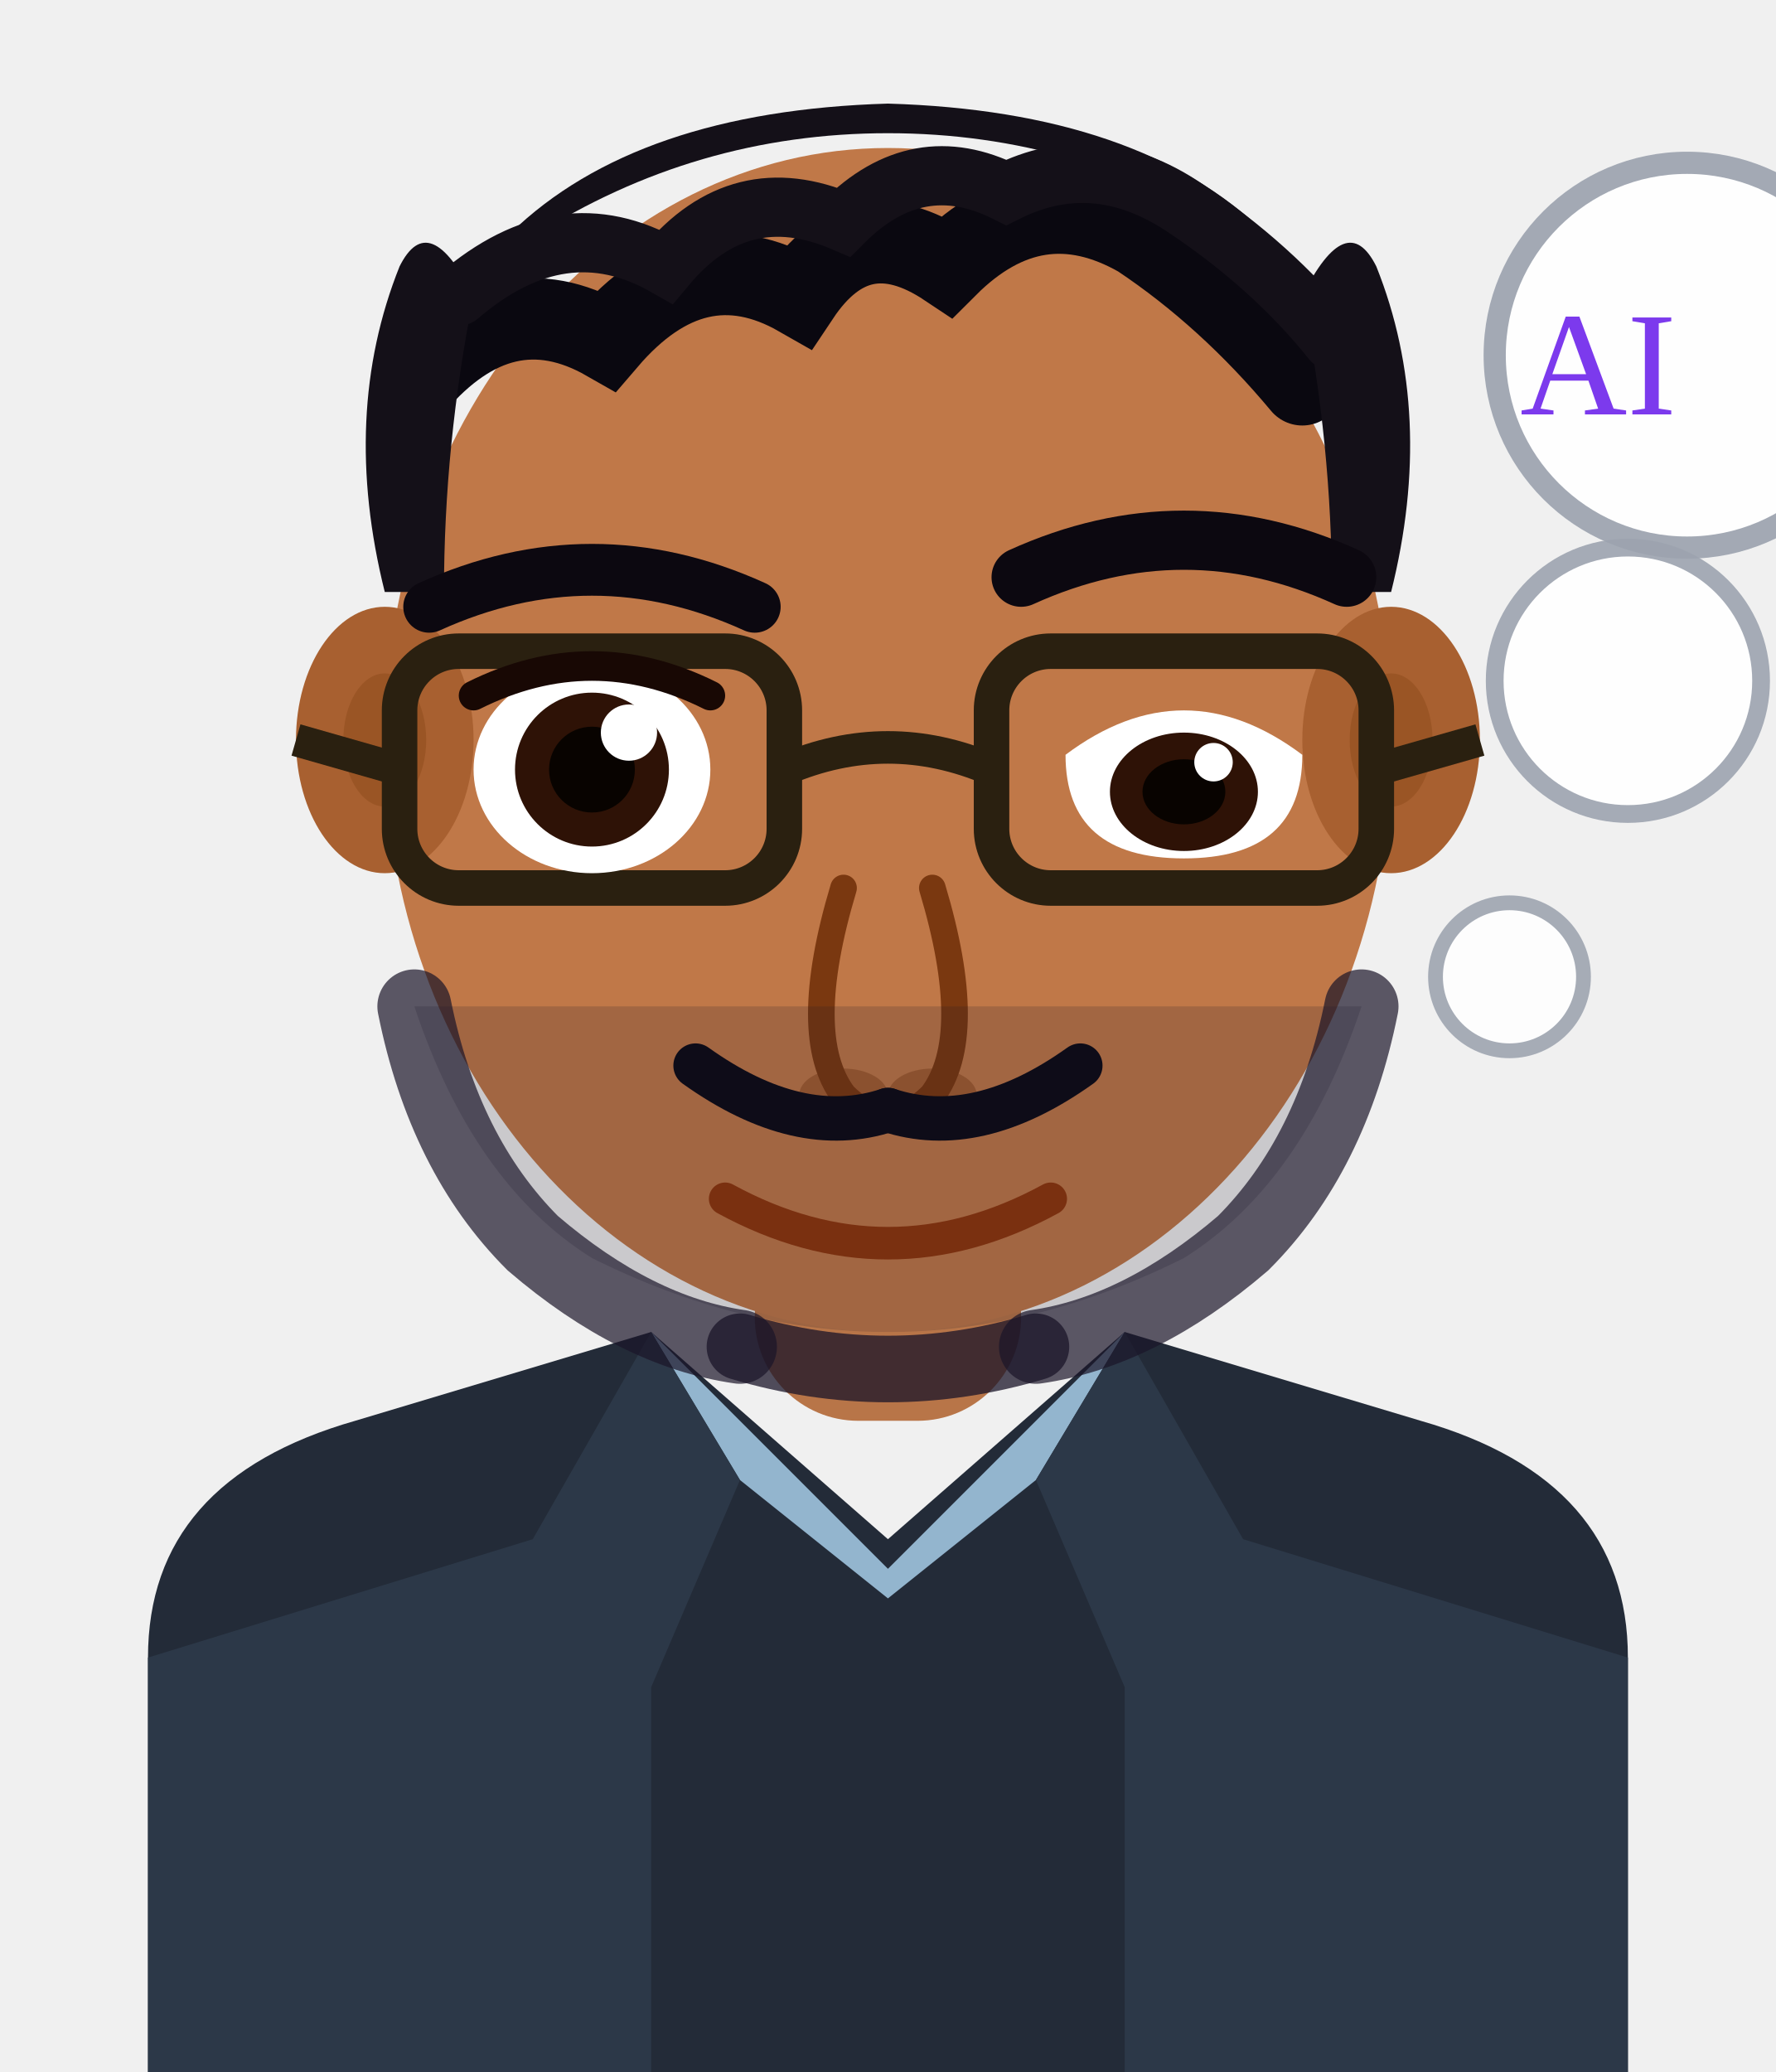
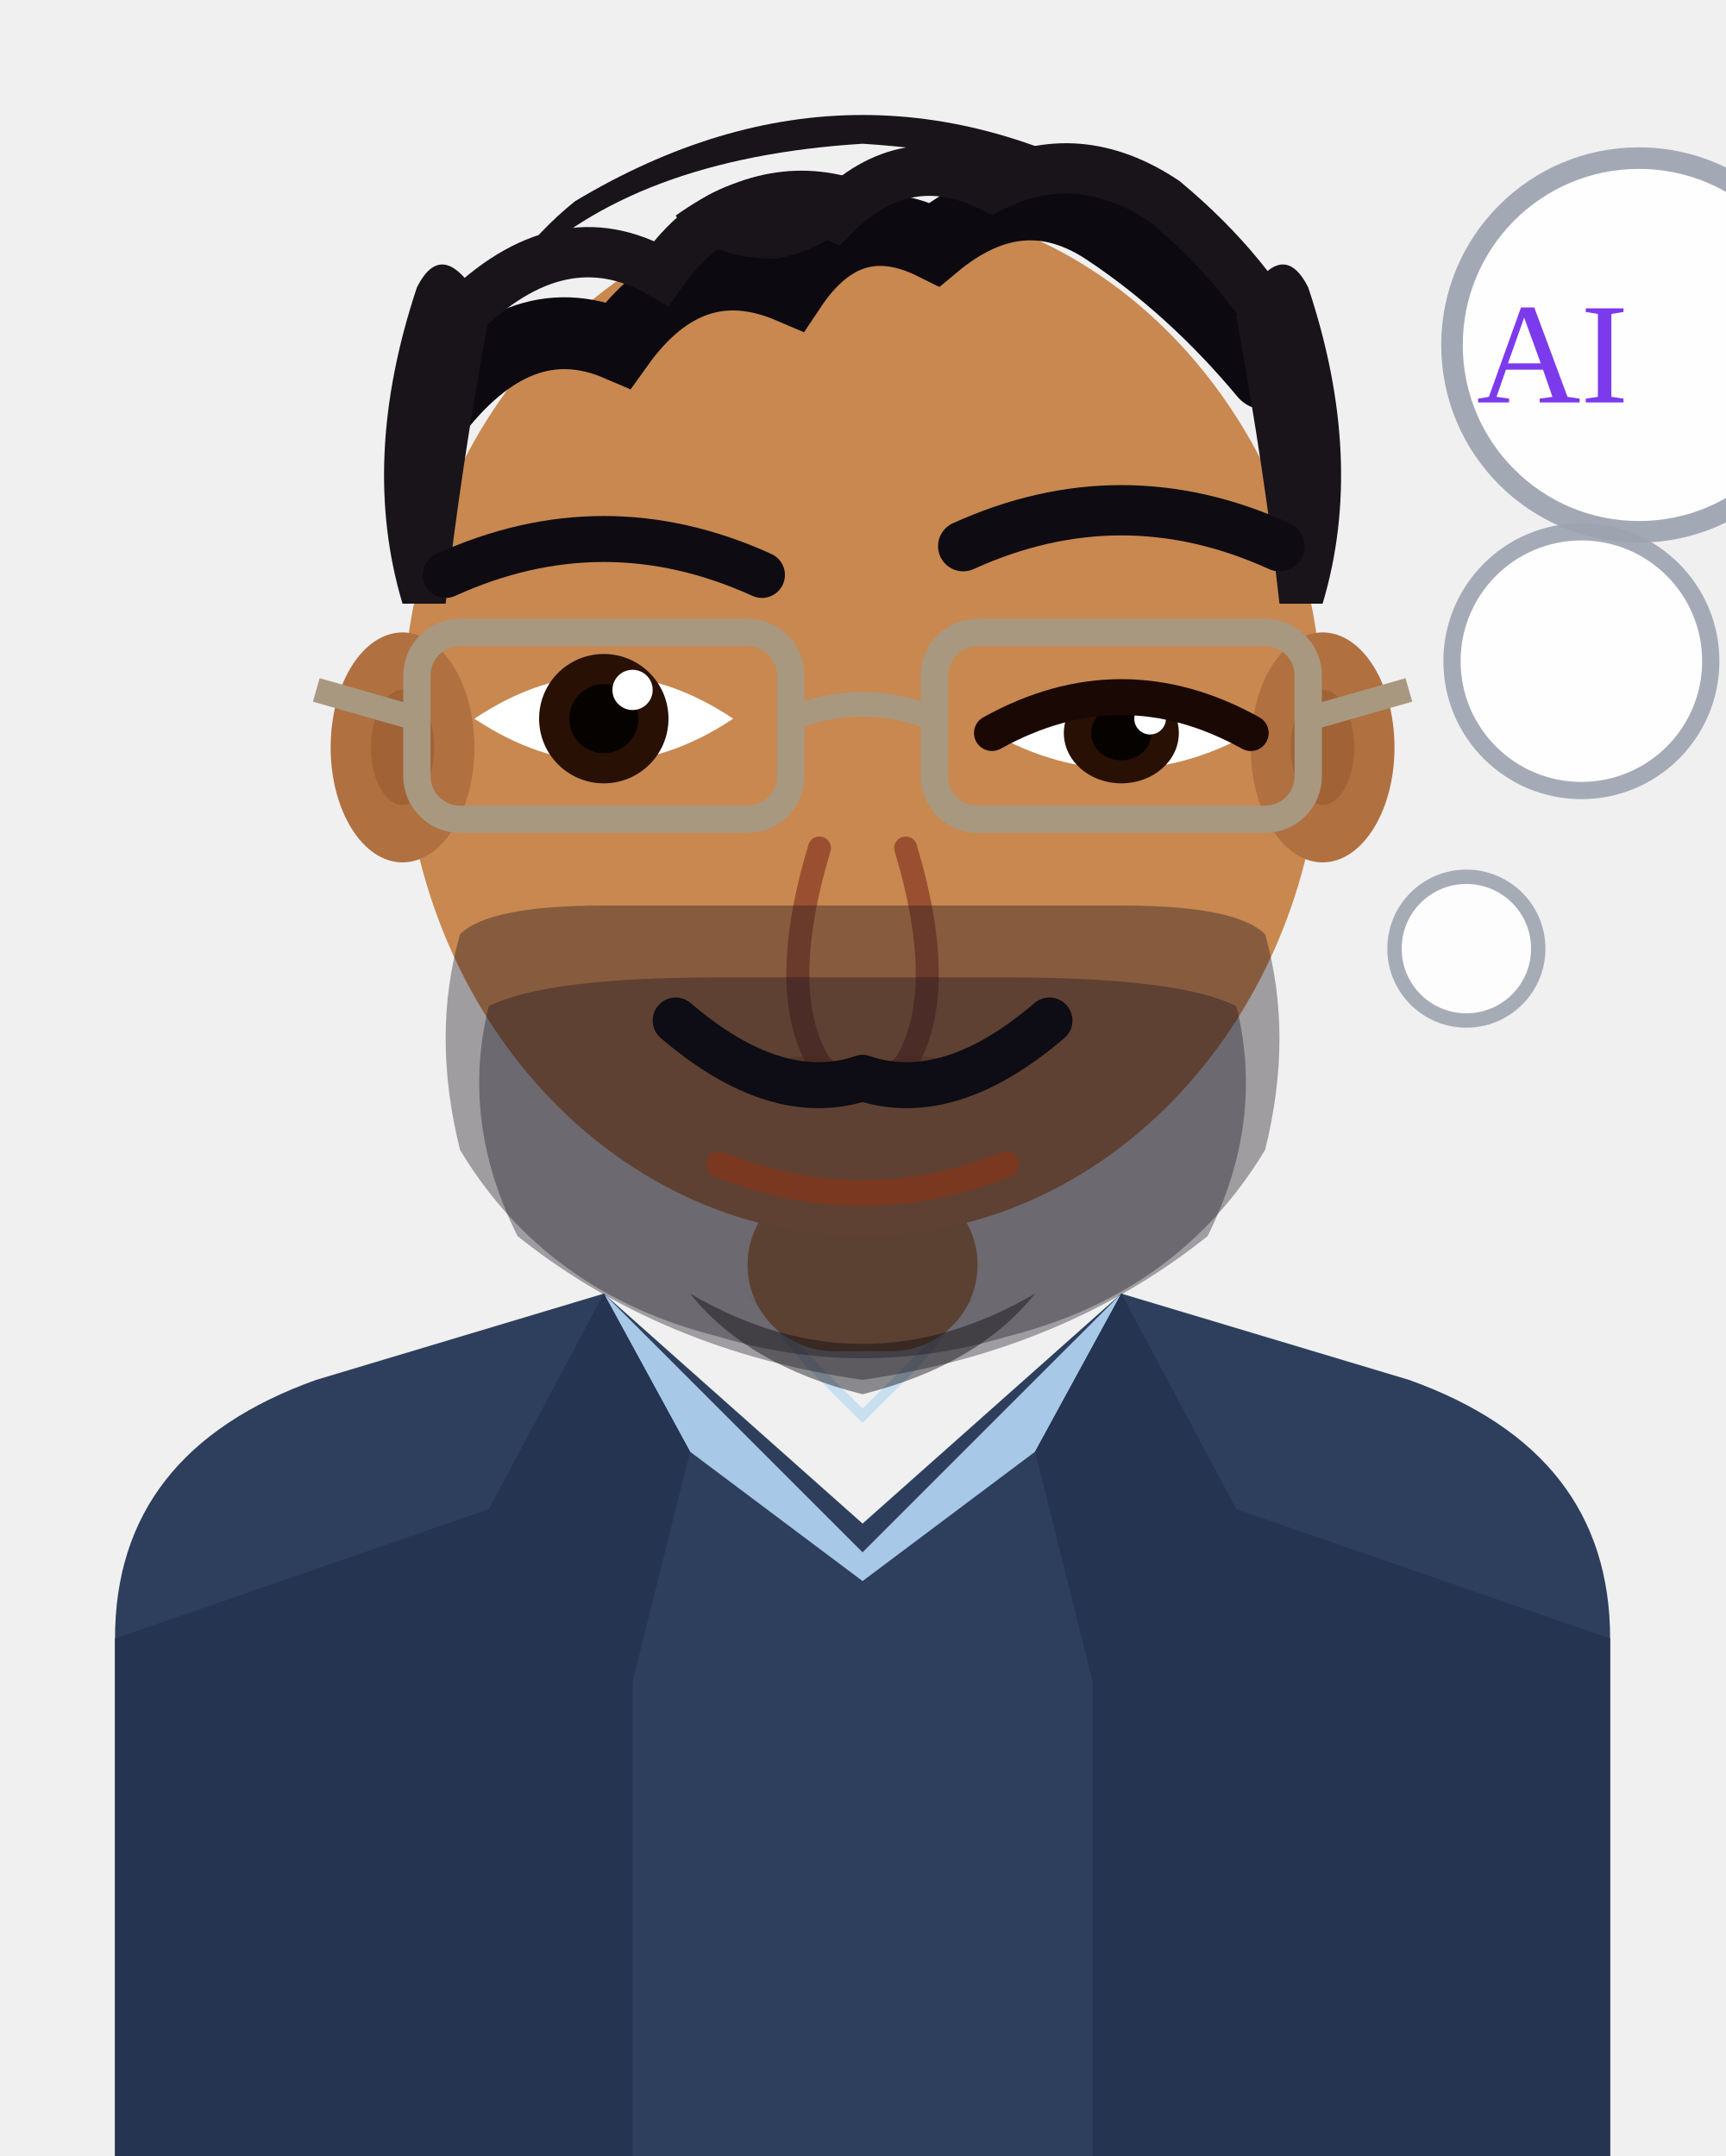
- <svg xmlns="http://www.w3.org/2000/svg" viewBox="0 0 120 140" width="120" height="140">
+ <svg xmlns="http://www.w3.org/2000/svg" viewBox="0 0 120 150" width="120" height="150">
  <defs>
    <style>
      .av{animation:tilt 3.5s ease-in-out infinite;}
      .b1{animation:bf 2s ease-in-out infinite;}
      .b2{animation:bf 2s .6s ease-in-out infinite;}
      .b3{animation:bf 2s 1.2s ease-in-out infinite;}
      @keyframes tilt{0%,100%{transform:rotate(0deg) translateY(0);}35%{transform:rotate(-2.5deg) translateY(-3px);}70%{transform:rotate(1deg) translateY(-1px);}}
      @keyframes bf{0%,100%{opacity:.9;transform:translateY(0);}50%{opacity:.25;transform:translateY(-7px);}}
    </style>
  </defs>
  <circle cx="102" cy="66" r="5" fill="white" opacity="0.88" stroke="#9ca3af" stroke-width="1" class="b1" />
  <circle cx="110" cy="46" r="9" fill="white" opacity="0.9" stroke="#9ca3af" stroke-width="1.2" class="b2" />
  <circle cx="114" cy="24" r="13" fill="white" opacity="0.92" stroke="#9ca3af" stroke-width="1.5" class="b3" />
  <text x="108" y="28" font-size="10" fill="#7c3aed" text-anchor="middle" class="b3">AI</text>
  <g class="av">
-     <path d="M10 140 L10 112 Q10 100 24 96 L44 90 L60 104 L76 90 L96 96 Q110 100 110 112 L110 140 Z" fill="#232b38" />
-     <path d="M44 90 L60 106 L76 90 L70 100 L60 108 L50 100 Z" fill="#93b5ce" />
-     <path d="M44 90 L36 104 L10 112 L10 140 L44 140 L44 114 L50 100 Z" fill="#2c3848" />
-     <path d="M76 90 L84 104 L110 112 L110 140 L76 140 L76 114 L70 100 Z" fill="#2c3848" />
-     <rect x="51" y="82" width="18" height="14" rx="7" fill="#b87548" />
-     <ellipse cx="60" cy="50" rx="34" ry="40" fill="#c07848" />
-     <ellipse cx="26" cy="50" rx="6" ry="9" fill="#a86030" />
-     <ellipse cx="94" cy="50" rx="6" ry="9" fill="#a86030" />
-     <ellipse cx="26" cy="50" rx="2.8" ry="4.5" fill="#8a4818" opacity="0.45" />
-     <ellipse cx="94" cy="50" rx="2.8" ry="4.5" fill="#8a4818" opacity="0.45" />
-     <path d="M26 40 Q26 8 60 7 Q94 8 94 40 Q94 24 84 16 Q73 9 60 9 Q47 9 36 16 Q26 24 26 40 Z" fill="#141018" />
-     <path d="M28 26 Q34 19 41 23 Q47 16 54 20 Q58 14 64 18 Q70 12 77 16 Q83 20 88 26" fill="none" stroke="#0a0810" stroke-width="5.5" stroke-linecap="round" />
-     <path d="M31 20 Q38 14 45 18 Q50 12 57 15 Q62 10 68 13 Q74 10 80 14 Q86 18 90 23" fill="none" stroke="#141018" stroke-width="4" stroke-linecap="round" />
-     <path d="M26 40 Q23 28 27 18 Q29 14 32 20 Q30 30 30 40 Z" fill="#141018" />
-     <path d="M94 40 Q97 28 93 18 Q91 14 88 20 Q90 30 90 40 Z" fill="#141018" />
-     <rect x="27" y="44" width="26" height="16" rx="4" fill="none" stroke="#2a2010" stroke-width="2.4" />
-     <rect x="67" y="44" width="26" height="16" rx="4" fill="none" stroke="#2a2010" stroke-width="2.4" />
-     <path d="M53 52 Q60 49 67 52" stroke="#2a2010" stroke-width="2.2" fill="none" stroke-linecap="round" />
-     <line x1="27" y1="52" x2="20" y2="50" stroke="#2a2010" stroke-width="2.2" />
-     <line x1="93" y1="52" x2="100" y2="50" stroke="#2a2010" stroke-width="2.2" />
-     <ellipse cx="40" cy="52" rx="8" ry="7" fill="white" />
-     <circle cx="40" cy="52" r="5.2" fill="#2e1206" />
-     <circle cx="40" cy="52" r="2.9" fill="#080300" />
-     <circle cx="42.5" cy="49.5" r="1.9" fill="white" />
-     <path d="M32 47 Q40 43 48 47" stroke="#180804" stroke-width="2" fill="none" stroke-linecap="round" />
-     <path d="M72 51 Q80 45 88 51 Q88 58 80 58 Q72 58 72 51 Z" fill="white" />
-     <ellipse cx="80" cy="53.5" rx="5" ry="4" fill="#2e1206" />
-     <ellipse cx="80" cy="53.5" rx="2.8" ry="2.2" fill="#080300" />
-     <circle cx="82" cy="51.5" r="1.3" fill="white" />
-     <path d="M29 41 Q40 36 51 41" stroke="#0c0810" stroke-width="3.5" fill="none" stroke-linecap="round" />
-     <path d="M69 39 Q80 34 91 39" stroke="#0c0810" stroke-width="4" fill="none" stroke-linecap="round" />
-     <path d="M57 60 Q54 70 57 74 Q60 77 63 74 Q66 70 63 60" stroke="#7a3810" stroke-width="1.8" fill="none" stroke-linecap="round" />
-     <ellipse cx="57" cy="74" rx="3" ry="1.8" fill="#7a3810" opacity="0.4" />
-     <ellipse cx="63" cy="74" rx="3" ry="1.8" fill="#7a3810" opacity="0.4" />
-     <path d="M28 68 Q32 80 40 85 Q50 90 60 90 Q70 90 80 85 Q88 80 92 68" fill="#1a1428" opacity="0.18" />
-     <path d="M28 68 Q30 78 36 84 Q43 90 50 91" stroke="#1a1428" stroke-width="5" fill="none" stroke-linecap="round" opacity="0.7" />
-     <path d="M92 68 Q90 78 84 84 Q77 90 70 91" stroke="#1a1428" stroke-width="5" fill="none" stroke-linecap="round" opacity="0.7" />
-     <path d="M50 91 Q60 94 70 91" stroke="#1a1428" stroke-width="4.5" fill="none" stroke-linecap="round" opacity="0.75" />
-     <path d="M47 72 Q54 77 60 75" stroke="#0e0c18" stroke-width="3" fill="none" stroke-linecap="round" />
-     <path d="M60 75 Q66 77 73 72" stroke="#0e0c18" stroke-width="3" fill="none" stroke-linecap="round" />
-     <path d="M49 81 Q60 87 71 81" stroke="#7a3010" stroke-width="2.2" fill="none" stroke-linecap="round" />
+     <path d="M8 150 L8 114 Q8 101 22 96 L42 90 L60 106 L78 90 L98 96 Q112 101 112 114 L112 150 Z" fill="#2d3f5c" />
+     <path d="M42 90 L60 108 L78 90 L72 101 L60 110 L48 101 Z" fill="#a8c8e8" />
+     <path d="M42 90 L34 105 L8 114 L8 150 L44 150 L44 117 L48 101 Z" fill="#253450" />
+     <path d="M78 90 L86 105 L112 114 L112 150 L76 150 L76 117 L72 101 Z" fill="#253450" />
+     <path d="M52 90 L60 98 L68 90 L64 95 L60 99 L56 95 Z" fill="#c8dff0" />
+     <rect x="52" y="82" width="16" height="12" rx="6" fill="#c08850" />
+     <ellipse cx="60" cy="50" rx="32" ry="36" fill="#c88850" />
+     <ellipse cx="28" cy="52" rx="5" ry="8" fill="#b07040" />
+     <ellipse cx="92" cy="52" rx="5" ry="8" fill="#b07040" />
+     <ellipse cx="28" cy="52" rx="2.2" ry="4" fill="#8a5028" opacity="0.4" />
+     <ellipse cx="92" cy="52" rx="2.2" ry="4" fill="#8a5028" opacity="0.4" />
+     <path d="M28 42 Q28 12 60 10 Q92 12 92 42 Q90 22 80 14 Q70 8 60 8 Q50 8 40 14 Q30 22 28 42 Z" fill="#18141a" />
+     <path d="M30 29 Q36 21 43 24 Q48 17 55 20 Q59 14 65 17 Q71 12 77 16 Q83 20 88 26" fill="none" stroke="#0c0a10" stroke-width="5" stroke-linecap="round" />
+     <path d="M32 22 Q39 15 46 19 Q51 12 58 15 Q63 10 69 13 Q75 10 81 14 Q87 19 90 25" fill="none" stroke="#18141a" stroke-width="3.5" stroke-linecap="round" />
+     <path d="M47 15 Q54 10 61 13 Q59 17 54 18 Q49 18 47 15 Z" fill="#18141a" />
+     <path d="M28 42 Q25 32 29 20 Q31 16 34 22 Q32 33 31 42 Z" fill="#18141a" />
+     <path d="M92 42 Q95 32 91 20 Q89 16 86 22 Q88 33 89 42 Z" fill="#18141a" />
+     <path d="M31 40 Q42 35 53 40" stroke="#0e0c12" stroke-width="3.2" fill="none" stroke-linecap="round" />
+     <path d="M67 38 Q78 33 89 38" stroke="#0e0c12" stroke-width="3.5" fill="none" stroke-linecap="round" />
+     <path d="M33 50 Q42 44 51 50 Q42 56 33 50 Z" fill="white" />
+     <circle cx="42" cy="50" r="4.5" fill="#281004" />
+     <circle cx="42" cy="50" r="2.4" fill="#060200" />
+     <circle cx="44" cy="48" r="1.4" fill="white" />
+     <path d="M69 51 Q78 46 87 51 Q78 56 69 51 Z" fill="white" />
+     <ellipse cx="78" cy="51" rx="4" ry="3.5" fill="#281004" />
+     <ellipse cx="78" cy="51" rx="2.1" ry="1.9" fill="#060200" />
+     <circle cx="80" cy="50" r="1.1" fill="white" />
+     <path d="M69 51 Q78 46 87 51" stroke="#1a0804" stroke-width="2.5" fill="none" stroke-linecap="round" />
+     <rect x="29" y="44" width="26" height="13" rx="3" fill="none" stroke="#a89880" stroke-width="1.9" />
+     <rect x="65" y="44" width="26" height="13" rx="3" fill="none" stroke="#a89880" stroke-width="1.9" />
+     <path d="M55 50 Q60 48 65 50" stroke="#a89880" stroke-width="1.7" fill="none" />
+     <line x1="29" y1="50" x2="22" y2="48" stroke="#a89880" stroke-width="1.7" />
+     <line x1="91" y1="50" x2="98" y2="48" stroke="#a89880" stroke-width="1.7" />
+     <path d="M57 59 Q54 69 57 74 Q60 77 63 74 Q66 69 63 59" stroke="#9a5030" stroke-width="1.6" fill="none" stroke-linecap="round" />
+     <ellipse cx="56" cy="75" rx="2.8" ry="1.5" fill="#8a4020" opacity="0.35" />
+     <ellipse cx="64" cy="75" rx="2.8" ry="1.5" fill="#8a4020" opacity="0.35" />
+     <path d="M32 65 Q34 63 42 63 Q50 63 60 63 Q70 63 78 63 Q86 63 88 65              Q90 72 88 80 Q82 90 70 93 Q60 96 50 93 Q38 90 32 80 Q30 72 32 65 Z" fill="#1c1620" opacity="0.38" />
+     <path d="M34 70 Q38 68 50 68 Q60 68 70 68 Q82 68 86 70              Q88 78 84 86 Q74 94 60 96 Q46 94 36 86 Q32 78 34 70 Z" fill="#1a1420" opacity="0.38" />
+     <path d="M48 90 Q60 97 72 90 Q68 95 60 97 Q52 95 48 90 Z" fill="#0e0c12" opacity="0.45" />
+     <path d="M47 71 Q54 77 60 75" stroke="#0e0c14" stroke-width="3.2" fill="none" stroke-linecap="round" />
+     <path d="M60 75 Q66 77 73 71" stroke="#0e0c14" stroke-width="3.2" fill="none" stroke-linecap="round" />
+     <path d="M50 81 Q60 85 70 81" stroke="#7a3820" stroke-width="1.8" fill="none" stroke-linecap="round" />
  </g>
</svg>
